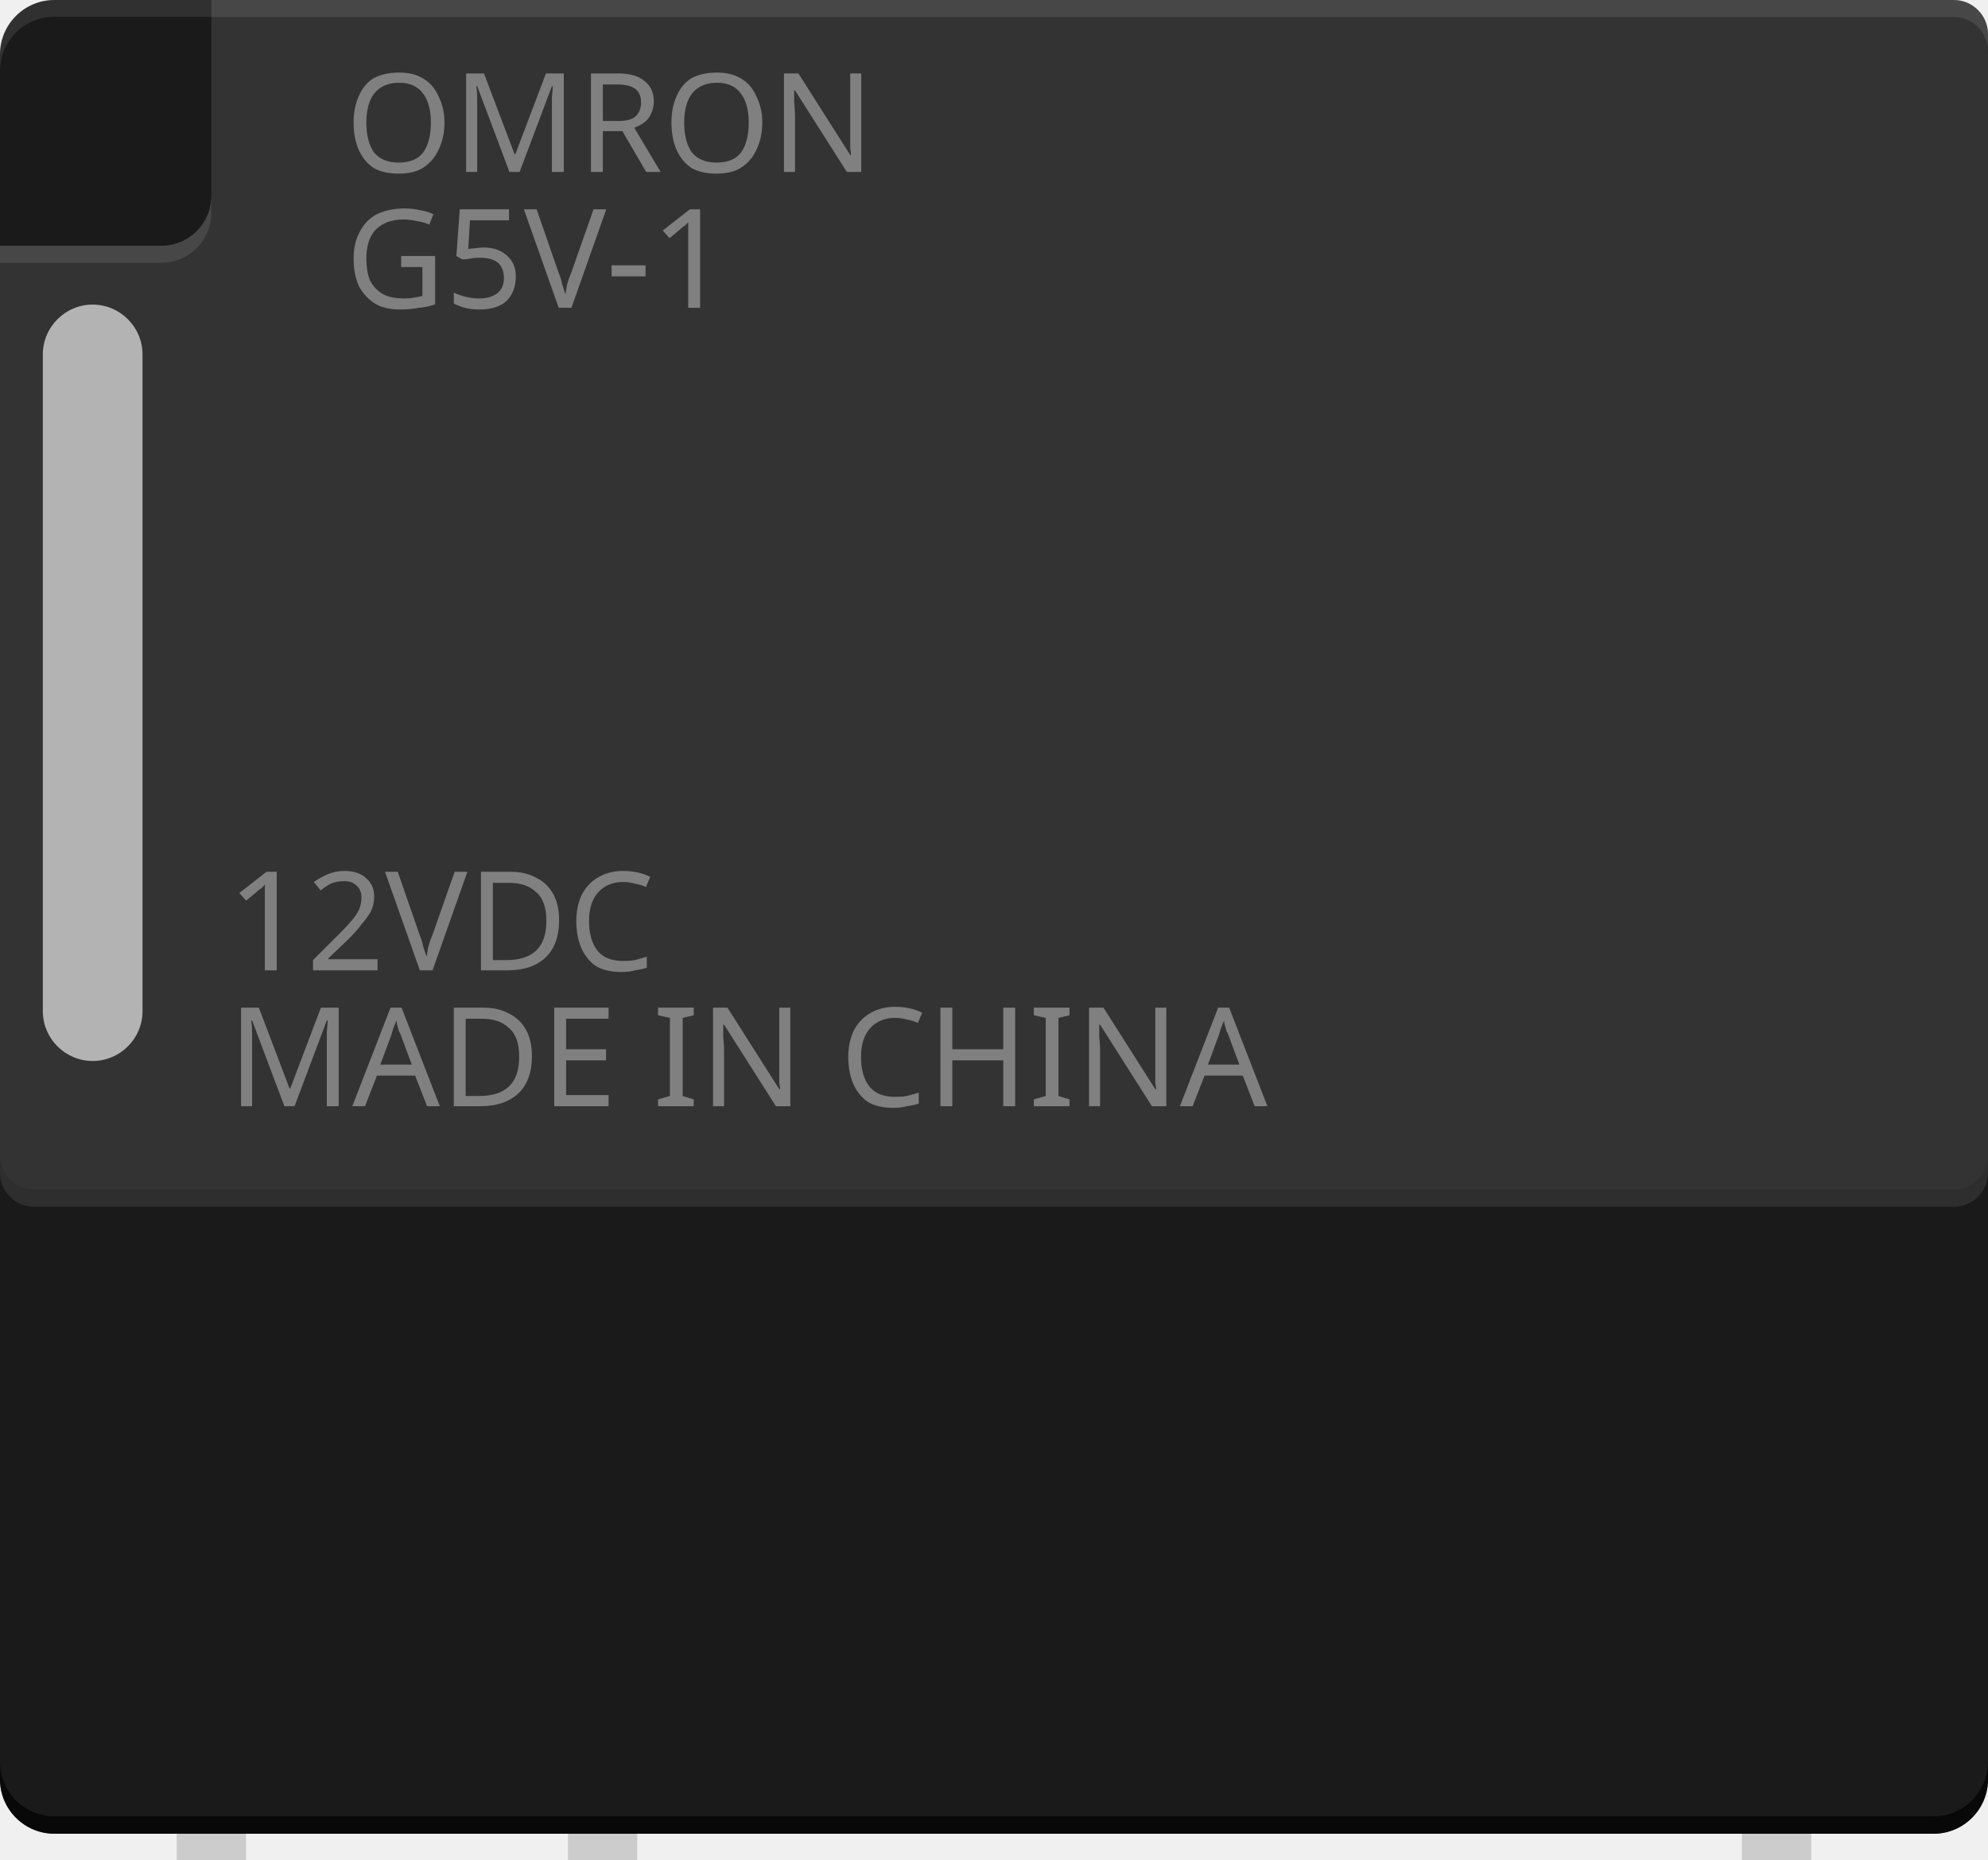
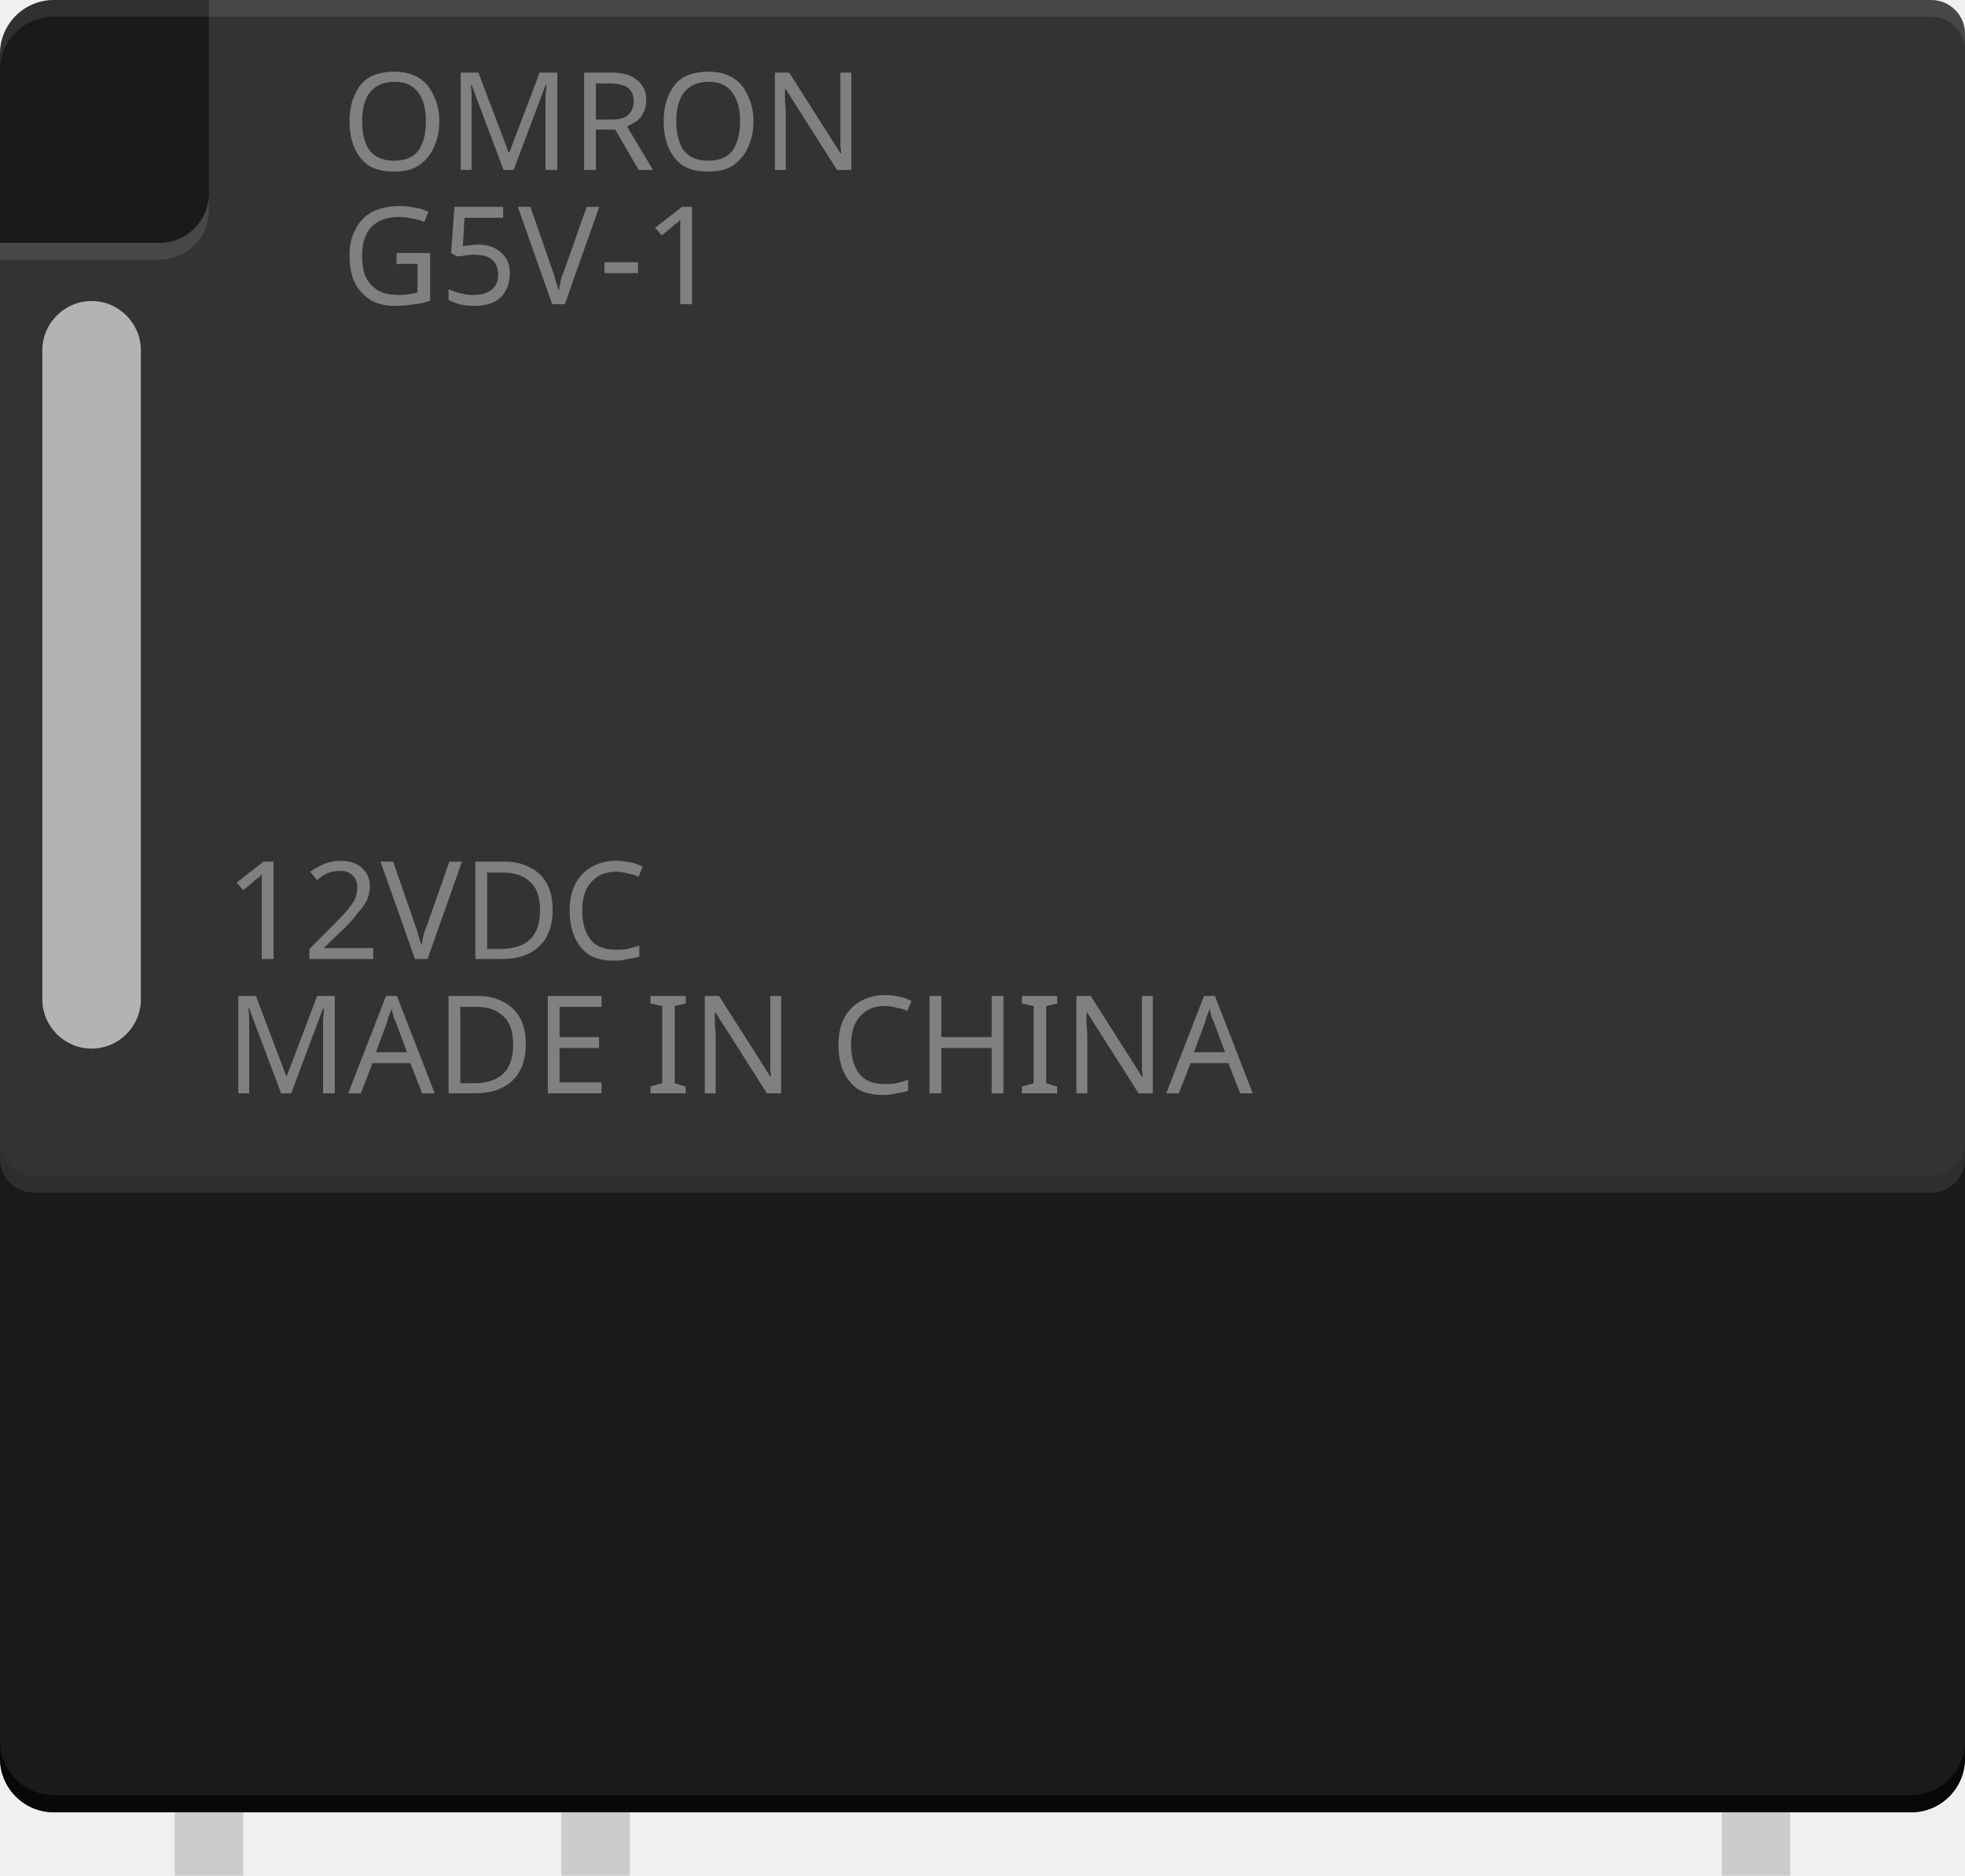
- <svg xmlns="http://www.w3.org/2000/svg" version="1.1" id="Ebene_1" x="0px" y="0px" width="36.576px" height="34.209px" viewBox="0 0 36.576 34.209" enable-background="new 0 0 36.576 34.209" xml:space="preserve">
+ <svg xmlns="http://www.w3.org/2000/svg" version="1.2" baseProfile="tiny" id="Ebene_1" x="0px" y="0px" width="36.576px" height="34.917px" viewBox="0 0 36.576 34.917" xml:space="preserve">
  <g id="breadboard">
    <g>
      <g>
        <rect x="32.049" y="33.731" fill="#CCCCCC" width="1.275" height="1.186" />
        <rect x="3.251" y="33.731" fill="#CCCCCC" width="1.276" height="1.185" />
        <rect x="10.449" y="33.731" fill="#CCCCCC" width="1.275" height="1.186" />
        <rect x="32.049" y="13.35" fill="#CCCCCC" width="1.275" height="0.478" />
        <rect x="3.251" y="13.35" fill="#CCCCCC" width="1.276" height="0.479" />
        <rect x="10.449" y="13.35" fill="#CCCCCC" width="1.275" height="0.478" />
        <rect id="connector0pin" x="3.251" y="33.731" fill="none" width="1.276" height="1.185" />
        <rect id="connector1pin" x="10.449" y="33.731" fill="none" width="1.275" height="1.186" />
        <rect id="connector2pin" x="32.049" y="33.731" fill="none" width="1.275" height="1.186" />
        <rect id="connector3pin" x="32.049" y="13.35" fill="none" width="1.275" height="0.478" />
        <rect id="connector4pin" x="10.449" y="13.35" fill="none" width="1.275" height="0.478" />
        <rect id="connector5pin" x="3.251" y="13.35" fill="none" width="1.276" height="0.479" />
      </g>
      <g>
        <g>
          <path fill="#1A1A1A" d="M36.576,12.35c0,0.551-0.45,1-1,1H1c-0.55,0-1-0.449-1-1V1c0-0.553,0.45-1,1-1h34.576      c0.55,0,1,0.447,1,1V12.35z" />
-           <path opacity="0.1" fill="#FFFFFF" enable-background="new    " d="M35.576,0.308H1c-0.55,0-1,0.447-1,1V1c0-0.553,0.45-1,1-1      h34.576V0.308z" />
+           <path fill="#FFFFFF" fill-opacity="0.1" d="M35.576,0.308H1c-0.55,0-1,0.447-1,1V1c0-0.553,0.45-1,1-1h34.576V0.308z" />
        </g>
-         <path fill="#1A1A1A" d="M36.576,32.737c0,0.551-0.45,1-1,1H1c-0.55,0-1-0.449-1-1v-11.35c0-0.556,0.45-1,1-1h34.576     c0.55,0,1,0.444,1,1V32.737z" />
+         <path fill="#1A1A1A" d="M36.576,32.737c0,0.551-0.45,1-1,1H1c-0.55,0-1-0.449-1-1v-11.35c0-0.557,0.45-1,1-1h34.576     c0.55,0,1,0.443,1,1V32.737z" />
        <path fill="#333333" d="M35.949,0H3.888v3.605c0,0.503-0.412,0.916-0.916,0.916H0v17.052c0,0.347,0.283,0.629,0.627,0.629h35.322     c0.345,0,0.627-0.282,0.627-0.629V0.627C36.576,0.283,36.294,0,35.949,0z" />
      </g>
      <text transform="matrix(1 0 0 1 6.3496 3.1631)" fill="#808080" font-family="'DroidSans'" font-size="2.531">OMRON</text>
      <text transform="matrix(1 0 0 1 6.3496 5.6631)" fill="#808080" font-family="'DroidSans'" font-size="2.531">G5V-1</text>
    </g>
    <g>
-       <text transform="matrix(1 0 0 1 4.1851 17.8516)" fill="#808080" font-family="'DroidSans'" font-size="2.531">12VDC</text>
-       <text transform="matrix(1 0 0 1 4.1851 20.3516)" fill="#808080" font-family="'DroidSans'" font-size="2.531">MADE IN CHINA</text>
+       <text transform="matrix(1 0 0 1 4.1851 17.8525)" fill="#808080" font-family="'DroidSans'" font-size="2.531">12VDC</text>
+       <text transform="matrix(1 0 0 1 4.1851 20.3525)" fill="#808080" font-family="'DroidSans'" font-size="2.531">MADE IN CHINA</text>
    </g>
    <path fill="#B3B3B3" d="M2.622,18.604c0,0.504-0.412,0.916-0.916,0.916H1.704c-0.503,0-0.916-0.412-0.916-0.916V6.52   c0-0.503,0.412-0.916,0.916-0.916h0.002c0.503,0,0.916,0.412,0.916,0.916V18.604z" />
-     <path opacity="0.1" fill="#FFFFFF" enable-background="new    " d="M3.888,0.313h32.061c0.345,0,0.627,0.283,0.627,0.627V0.627   C36.576,0.283,36.294,0,35.949,0H3.888V0.313z" />
-     <path opacity="0.1" fill="#FFFFFF" enable-background="new    " d="M0,4.834h2.972c0.504,0,0.916-0.413,0.916-0.916V3.605   c0,0.503-0.412,0.916-0.916,0.916H0V4.834z" />
-     <path opacity="0.7" enable-background="new    " d="M0,32.417c0,0.551,0.45,1,1,1h34.576c0.55,0,1-0.449,1-1v0.32   c0,0.551-0.45,1-1,1H1c-0.55,0-1-0.449-1-1V32.417z" />
-     <path opacity="0.1" enable-background="new    " d="M36.576,21.253c0,0.348-0.282,0.629-0.627,0.629H0.627   C0.283,21.882,0,21.601,0,21.253v0.32c0,0.347,0.283,0.629,0.627,0.629h35.322c0.345,0,0.627-0.282,0.627-0.629V21.253z" />
+     <path fill="#FFFFFF" fill-opacity="0.1" d="M3.888,0.313h32.061c0.345,0,0.627,0.283,0.627,0.627V0.627   C36.576,0.283,36.294,0,35.949,0H3.888V0.313z" />
+     <path fill="#FFFFFF" fill-opacity="0.1" d="M0,4.834h2.972c0.504,0,0.916-0.413,0.916-0.916V3.605c0,0.503-0.412,0.916-0.916,0.916   H0V4.834z" />
+     <path fill-opacity="0.7" d="M0,32.417c0,0.551,0.45,1,1,1h34.576c0.55,0,1-0.449,1-1v0.32c0,0.551-0.45,1-1,1H1   c-0.55,0-1-0.449-1-1V32.417z" />
+     <path fill-opacity="0.1" d="M36.576,21.253c0,0.348-0.282,0.629-0.627,0.629H0.627C0.283,21.882,0,21.601,0,21.253v0.32   c0,0.347,0.283,0.629,0.627,0.629h35.322c0.345,0,0.627-0.282,0.627-0.629V21.253z" />
  </g>
</svg>
